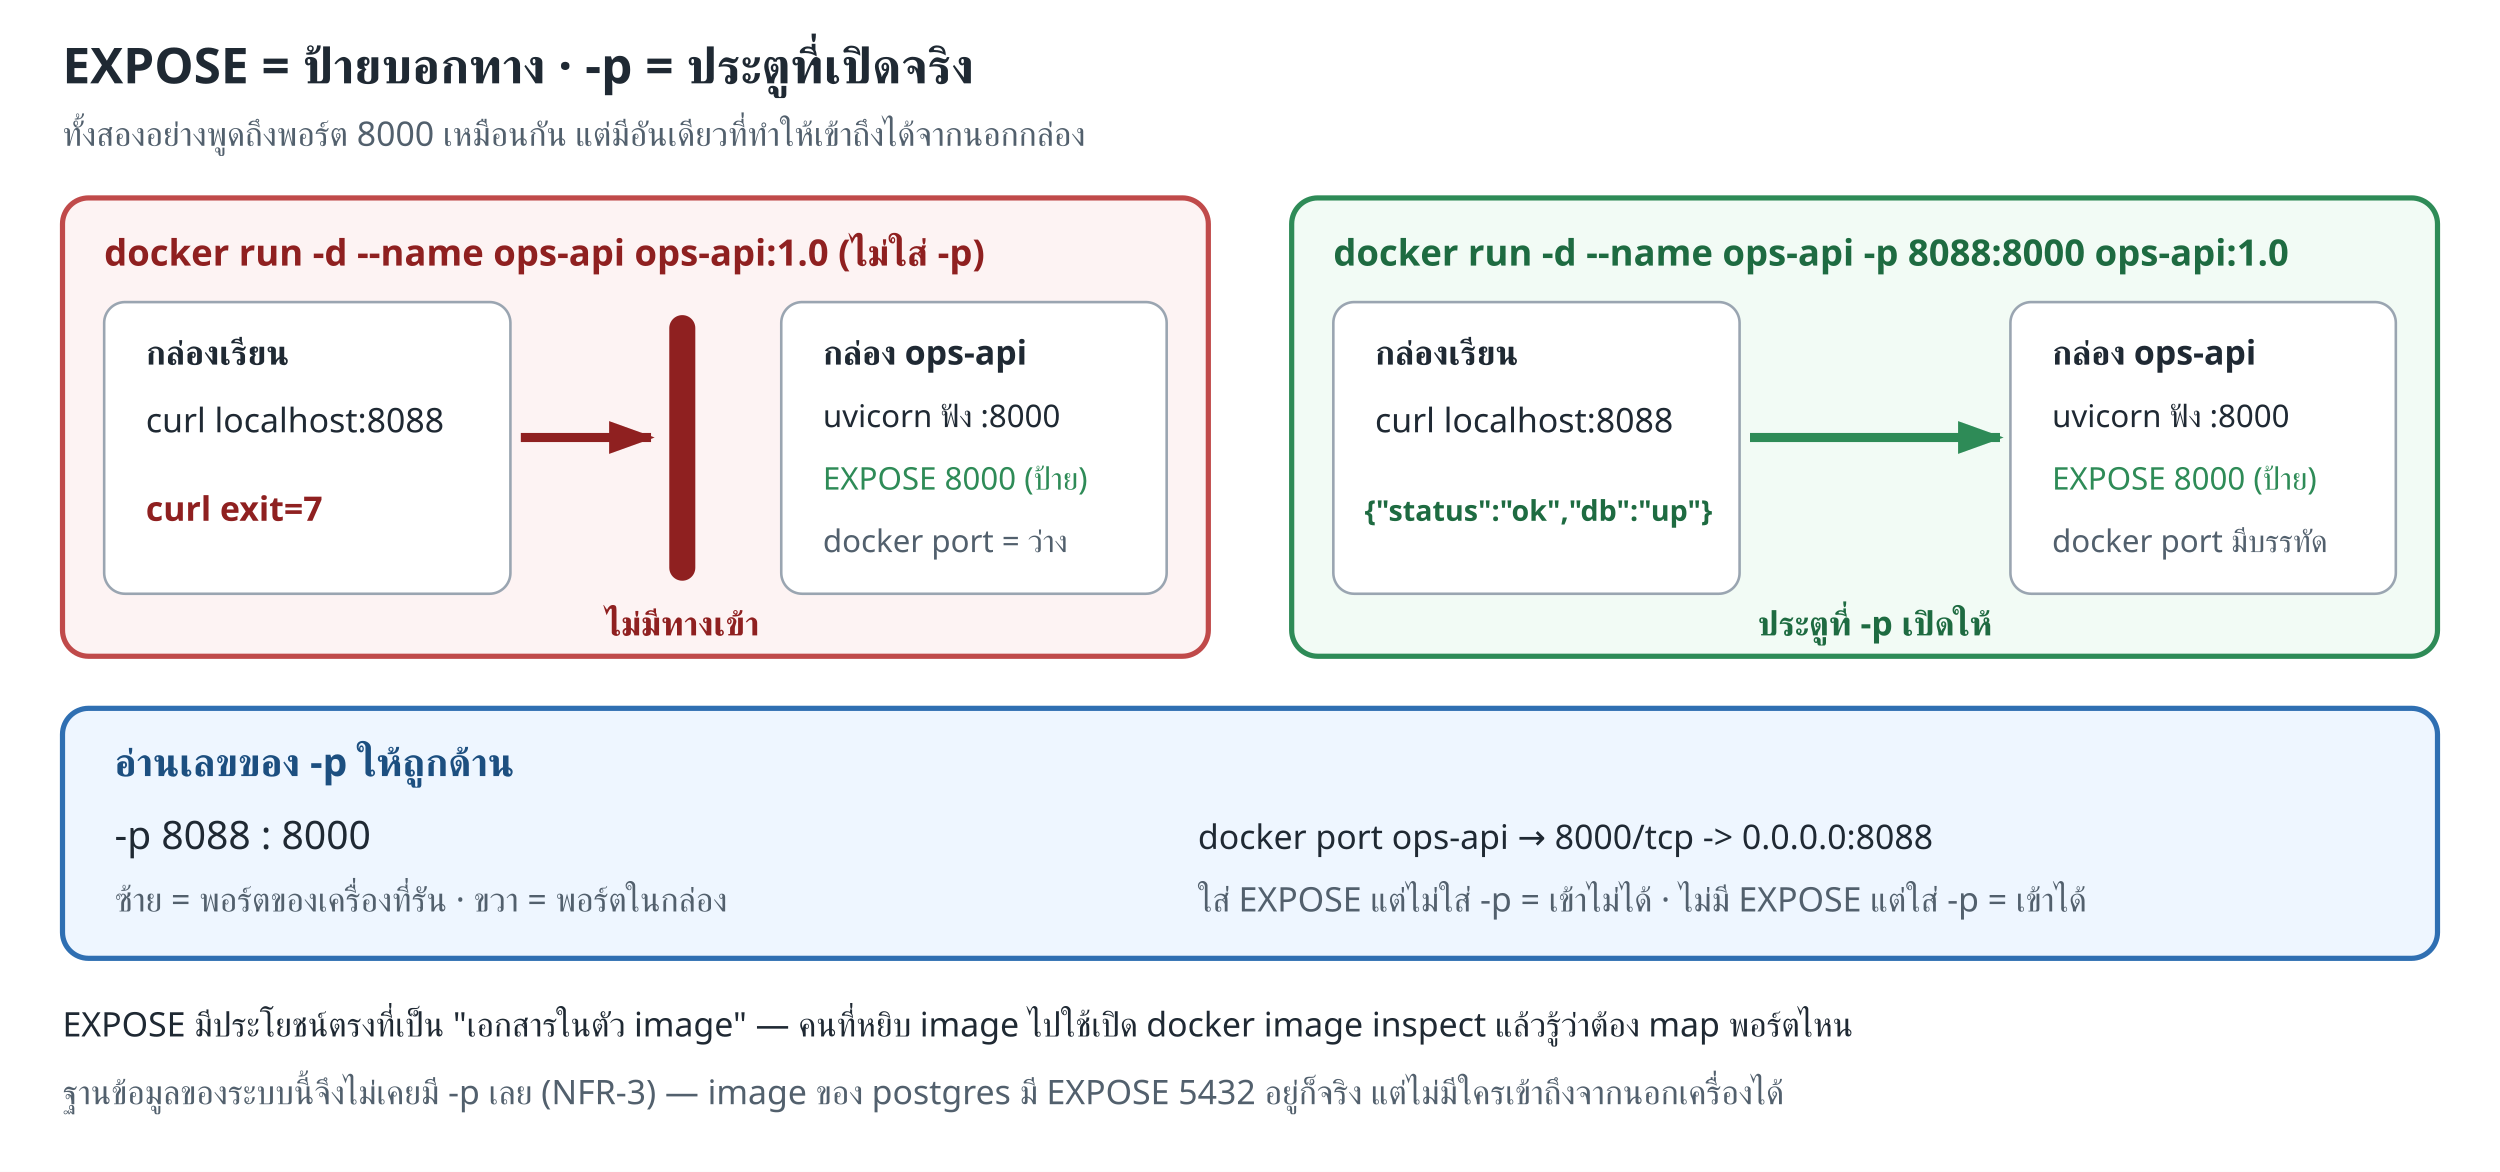
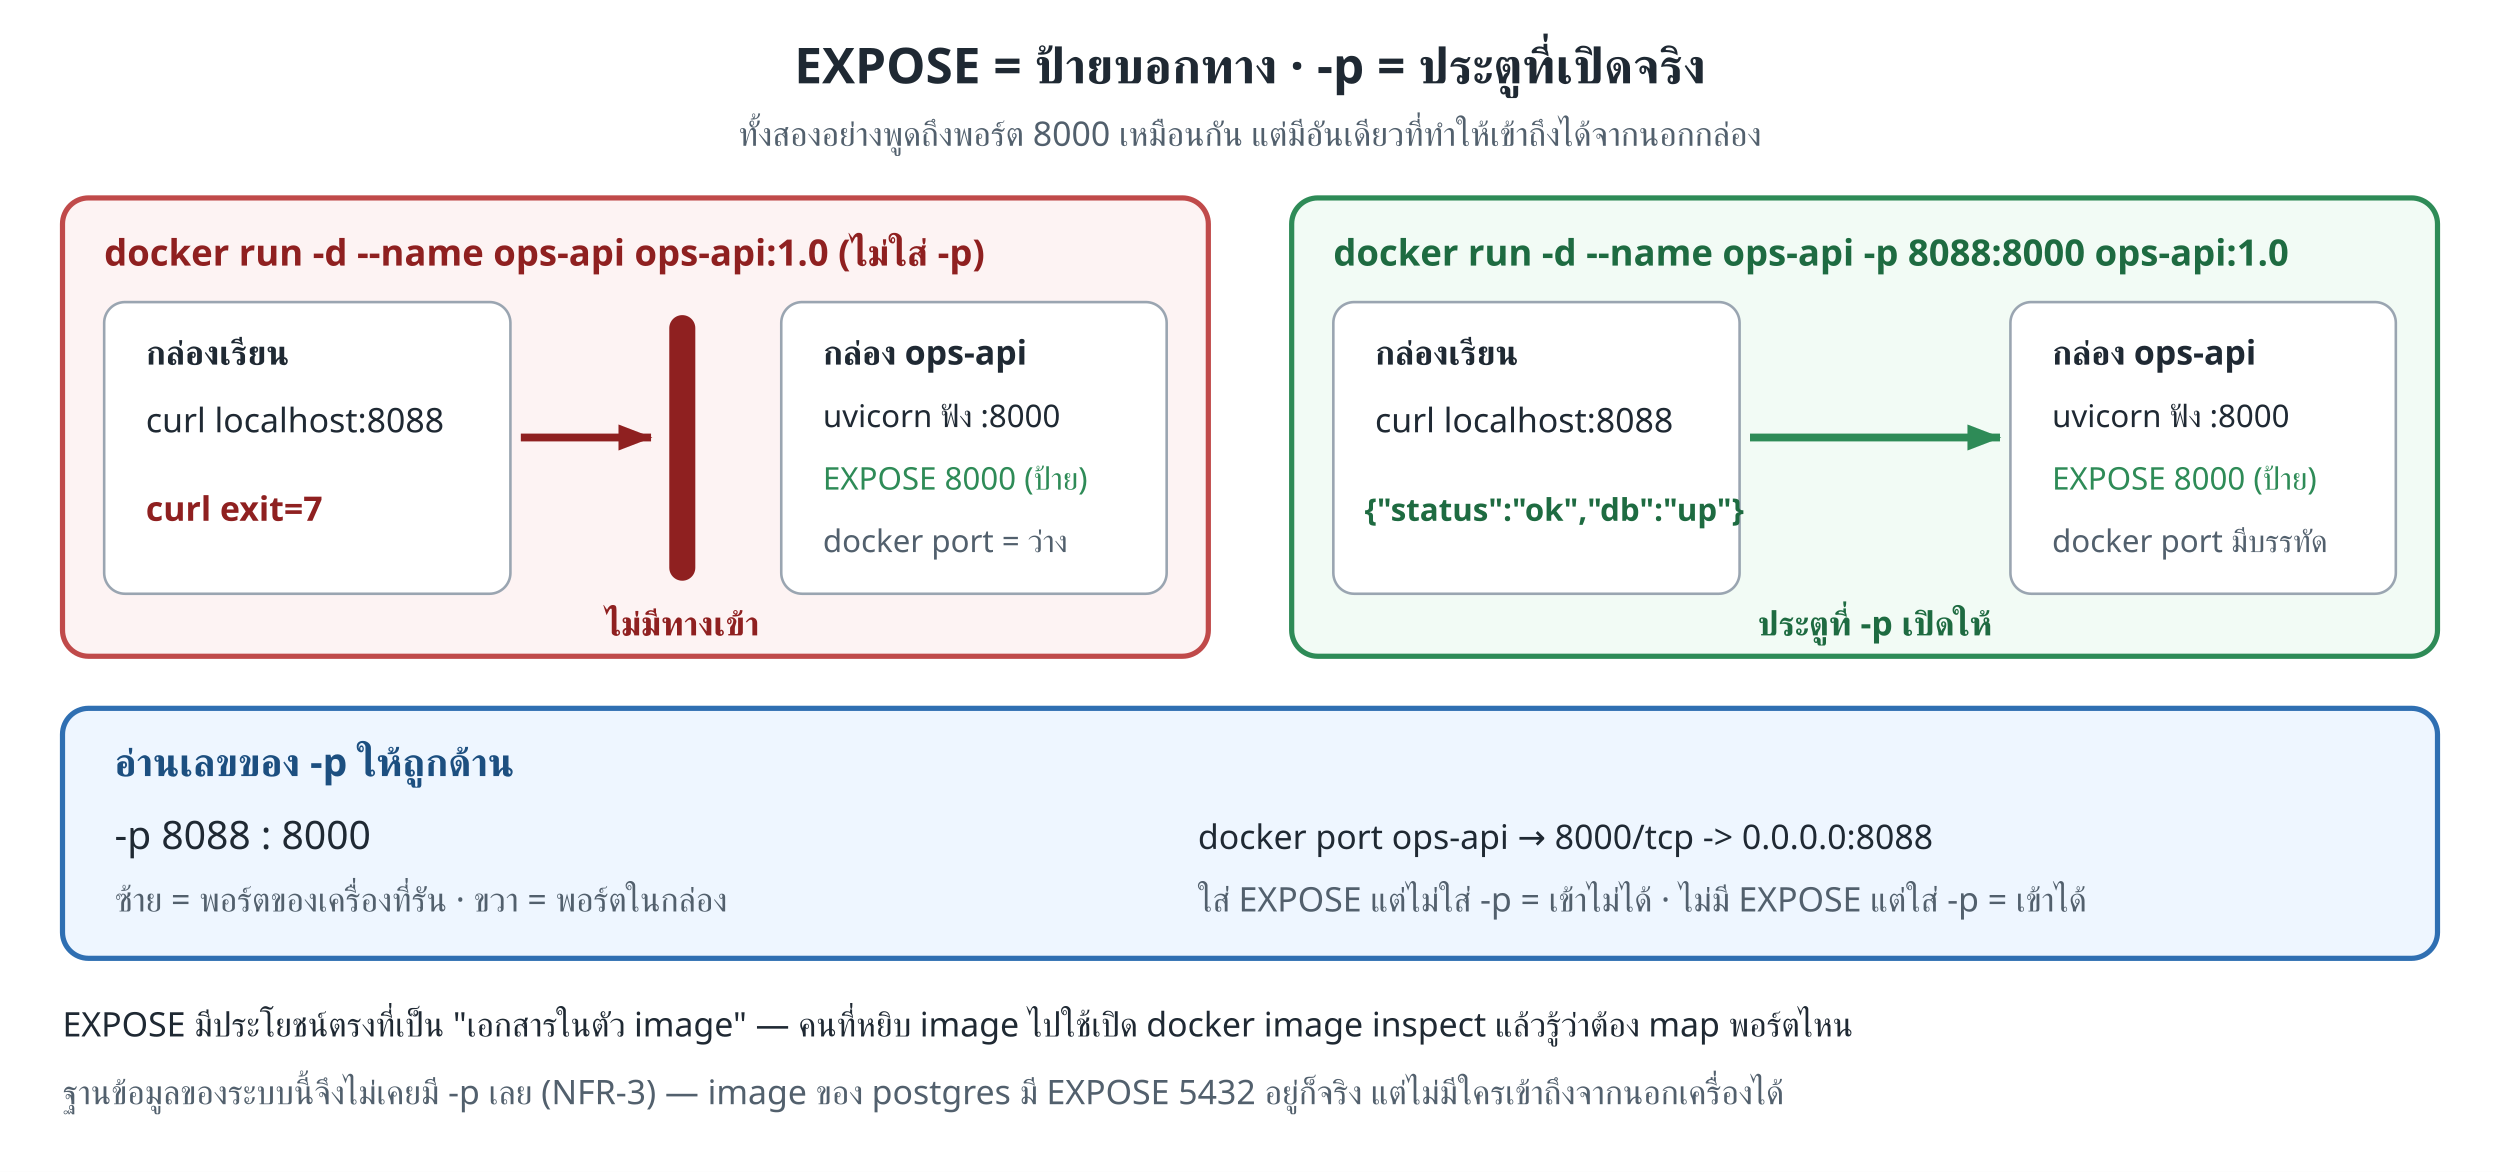
<svg xmlns="http://www.w3.org/2000/svg" viewBox="0 0 960 450" width="960" height="450" font-family="sans-serif">
  <rect x="0" y="0" width="960" height="450" fill="#ffffff" />
-   <text x="24" y="32" font-size="19" font-weight="bold" fill="#1f2933">EXPOSE = ป้ายบอกทาง · -p = ประตูที่เปิดจริง</text>
-   <text x="24" y="56" font-size="13" fill="#52606d">ทั้งสองอย่างพูดถึงพอร์ต 8000 เหมือนกัน แต่มีอันเดียวที่ทำให้เข้าถึงได้จากนอกกล่อง</text>
+   <text text-anchor="middle" x="480" y="32" font-size="19" font-weight="bold" fill="#1f2933">EXPOSE = ป้ายบอกทาง · -p = ประตูที่เปิดจริง</text>
+   <text text-anchor="middle" x="480" y="56" font-size="13" fill="#52606d">ทั้งสองอย่างพูดถึงพอร์ต 8000 เหมือนกัน แต่มีอันเดียวที่ทำให้เข้าถึงได้จากนอกกล่อง</text>
  <defs>
-     <marker id="arGreen" markerWidth="5" markerHeight="3.6" refX="4.6" refY="1.8" orient="auto">
-       <path d="M0,0 L5,1.8 L0,3.6 z" fill="#2e8b57" />
+     <marker id="arGreen" markerUnits="userSpaceOnUse" markerWidth="13" markerHeight="10" refX="12.5" refY="5" orient="auto">
+       <path d="M 0 0 L 13 5 L 0 10 z" fill="#2e8b57" />
    </marker>
-     <marker id="arRed" markerWidth="5" markerHeight="3.6" refX="4.6" refY="1.8" orient="auto">
-       <path d="M0,0 L5,1.8 L0,3.6 z" fill="#8f2020" />
+     <marker id="arRed" markerUnits="userSpaceOnUse" markerWidth="13" markerHeight="10" refX="12.5" refY="5" orient="auto">
+       <path d="M 0 0 L 13 5 L 0 10 z" fill="#8f2020" />
    </marker>
  </defs>
  <rect x="24" y="76" width="440" height="176" rx="10" fill="#fdf3f3" stroke="#c04a4a" stroke-width="2" />
  <text x="40" y="102" font-size="14" font-weight="bold" fill="#8f2020">docker run -d --name ops-api ops-api:1.0   (ไม่ใส่ -p)</text>
  <rect x="40" y="116" width="156" height="112" rx="8" fill="#ffffff" stroke="#9aa5b1" />
  <text x="56" y="140" font-size="13" font-weight="bold" fill="#1f2933">กล่องเรียน</text>
  <text x="56" y="166" font-size="13" fill="#1f2933">curl localhost:8088</text>
  <text x="56" y="200" font-size="13" font-weight="bold" fill="#8f2020">curl exit=7</text>
-   <line x1="200" y1="168" x2="250" y2="168" stroke="#8f2020" stroke-width="3.5" marker-end="url(#arRed)" />
+   <line x1="200" y1="168" x2="250" y2="168" stroke="#8f2020" stroke-width="3" marker-end="url(#arRed)" />
  <line x1="262" y1="126" x2="262" y2="218" stroke="#8f2020" stroke-width="10" stroke-linecap="round" />
  <text x="262" y="244" font-size="13" font-weight="bold" fill="#8f2020" text-anchor="middle">ไม่มีทางเข้า</text>
  <rect x="300" y="116" width="148" height="112" rx="8" fill="#ffffff" stroke="#9aa5b1" />
  <text x="316" y="140" font-size="13" font-weight="bold" fill="#1f2933">กล่อง ops-api</text>
  <text x="316" y="164" font-size="12" fill="#1f2933">uvicorn ฟัง :8000</text>
  <text x="316" y="188" font-size="12" fill="#2e8b57">EXPOSE 8000 (ป้าย)</text>
  <text x="316" y="212" font-size="12" fill="#52606d">docker port = ว่าง</text>
  <rect x="496" y="76" width="440" height="176" rx="10" fill="#f2fbf5" stroke="#2e8b57" stroke-width="2" />
  <text x="512" y="102" font-size="14" font-weight="bold" fill="#1e6b41">docker run -d --name ops-api -p 8088:8000 ops-api:1.0</text>
  <rect x="512" y="116" width="156" height="112" rx="8" fill="#ffffff" stroke="#9aa5b1" />
  <text x="528" y="140" font-size="13" font-weight="bold" fill="#1f2933">กล่องเรียน</text>
  <text x="528" y="166" font-size="13" fill="#1f2933">curl localhost:8088</text>
-   <text x="524" y="200" font-size="11" font-weight="bold" fill="#1e6b41">{"status":"ok","db":"up"}</text>
-   <line x1="672" y1="168" x2="768" y2="168" stroke="#2e8b57" stroke-width="3.5" marker-end="url(#arGreen)" />
+   <text x="524" y="200" font-size="12" font-weight="bold" fill="#1e6b41">{"status":"ok","db":"up"}</text>
+   <line x1="672" y1="168" x2="768" y2="168" stroke="#2e8b57" stroke-width="3" marker-end="url(#arGreen)" />
  <text x="720" y="244" font-size="13" font-weight="bold" fill="#1e6b41" text-anchor="middle">ประตูที่ -p เปิดให้</text>
  <rect x="772" y="116" width="148" height="112" rx="8" fill="#ffffff" stroke="#9aa5b1" />
  <text x="788" y="140" font-size="13" font-weight="bold" fill="#1f2933">กล่อง ops-api</text>
  <text x="788" y="164" font-size="12" fill="#1f2933">uvicorn ฟัง :8000</text>
  <text x="788" y="188" font-size="12" fill="#2e8b57">EXPOSE 8000 (ป้าย)</text>
  <text x="788" y="212" font-size="12" fill="#52606d">docker port มีบรรทัด</text>
  <rect x="24" y="272" width="912" height="96" rx="10" fill="#eef6ff" stroke="#2f6fb2" stroke-width="2" />
  <text x="44" y="298" font-size="15" font-weight="bold" fill="#1c4f80">อ่านเลขของ -p ให้ถูกด้าน</text>
  <text x="44" y="326" font-size="15" fill="#1f2933">-p  8088  :  8000</text>
  <text x="44" y="350" font-size="13" fill="#52606d">ซ้าย = พอร์ตของเครื่องที่รัน · ขวา = พอร์ตในกล่อง</text>
  <text x="460" y="326" font-size="13" fill="#1f2933">docker port ops-api  →  8000/tcp -&gt; 0.0.0.0:8088</text>
  <text x="460" y="350" font-size="13" fill="#52606d">ใส่ EXPOSE แต่ไม่ใส่ -p = เข้าไม่ได้ · ไม่มี EXPOSE แต่ใส่ -p = เข้าได้</text>
  <text x="24" y="398" font-size="13" fill="#1f2933">EXPOSE มีประโยชน์ตรงที่เป็น "เอกสารในตัว image" — คนที่หยิบ image ไปใช้เปิด docker image inspect แล้วรู้ว่าต้อง map พอร์ตไหน</text>
  <text x="24" y="424" font-size="13" fill="#52606d">ฐานข้อมูลของระบบนี้จึงไม่เคยมี -p เลย (NFR-3) — image ของ postgres มี EXPOSE 5432 อยู่ก็จริง แต่ไม่มีใครเข้าถึงจากนอกเครื่องได้</text>
</svg>
